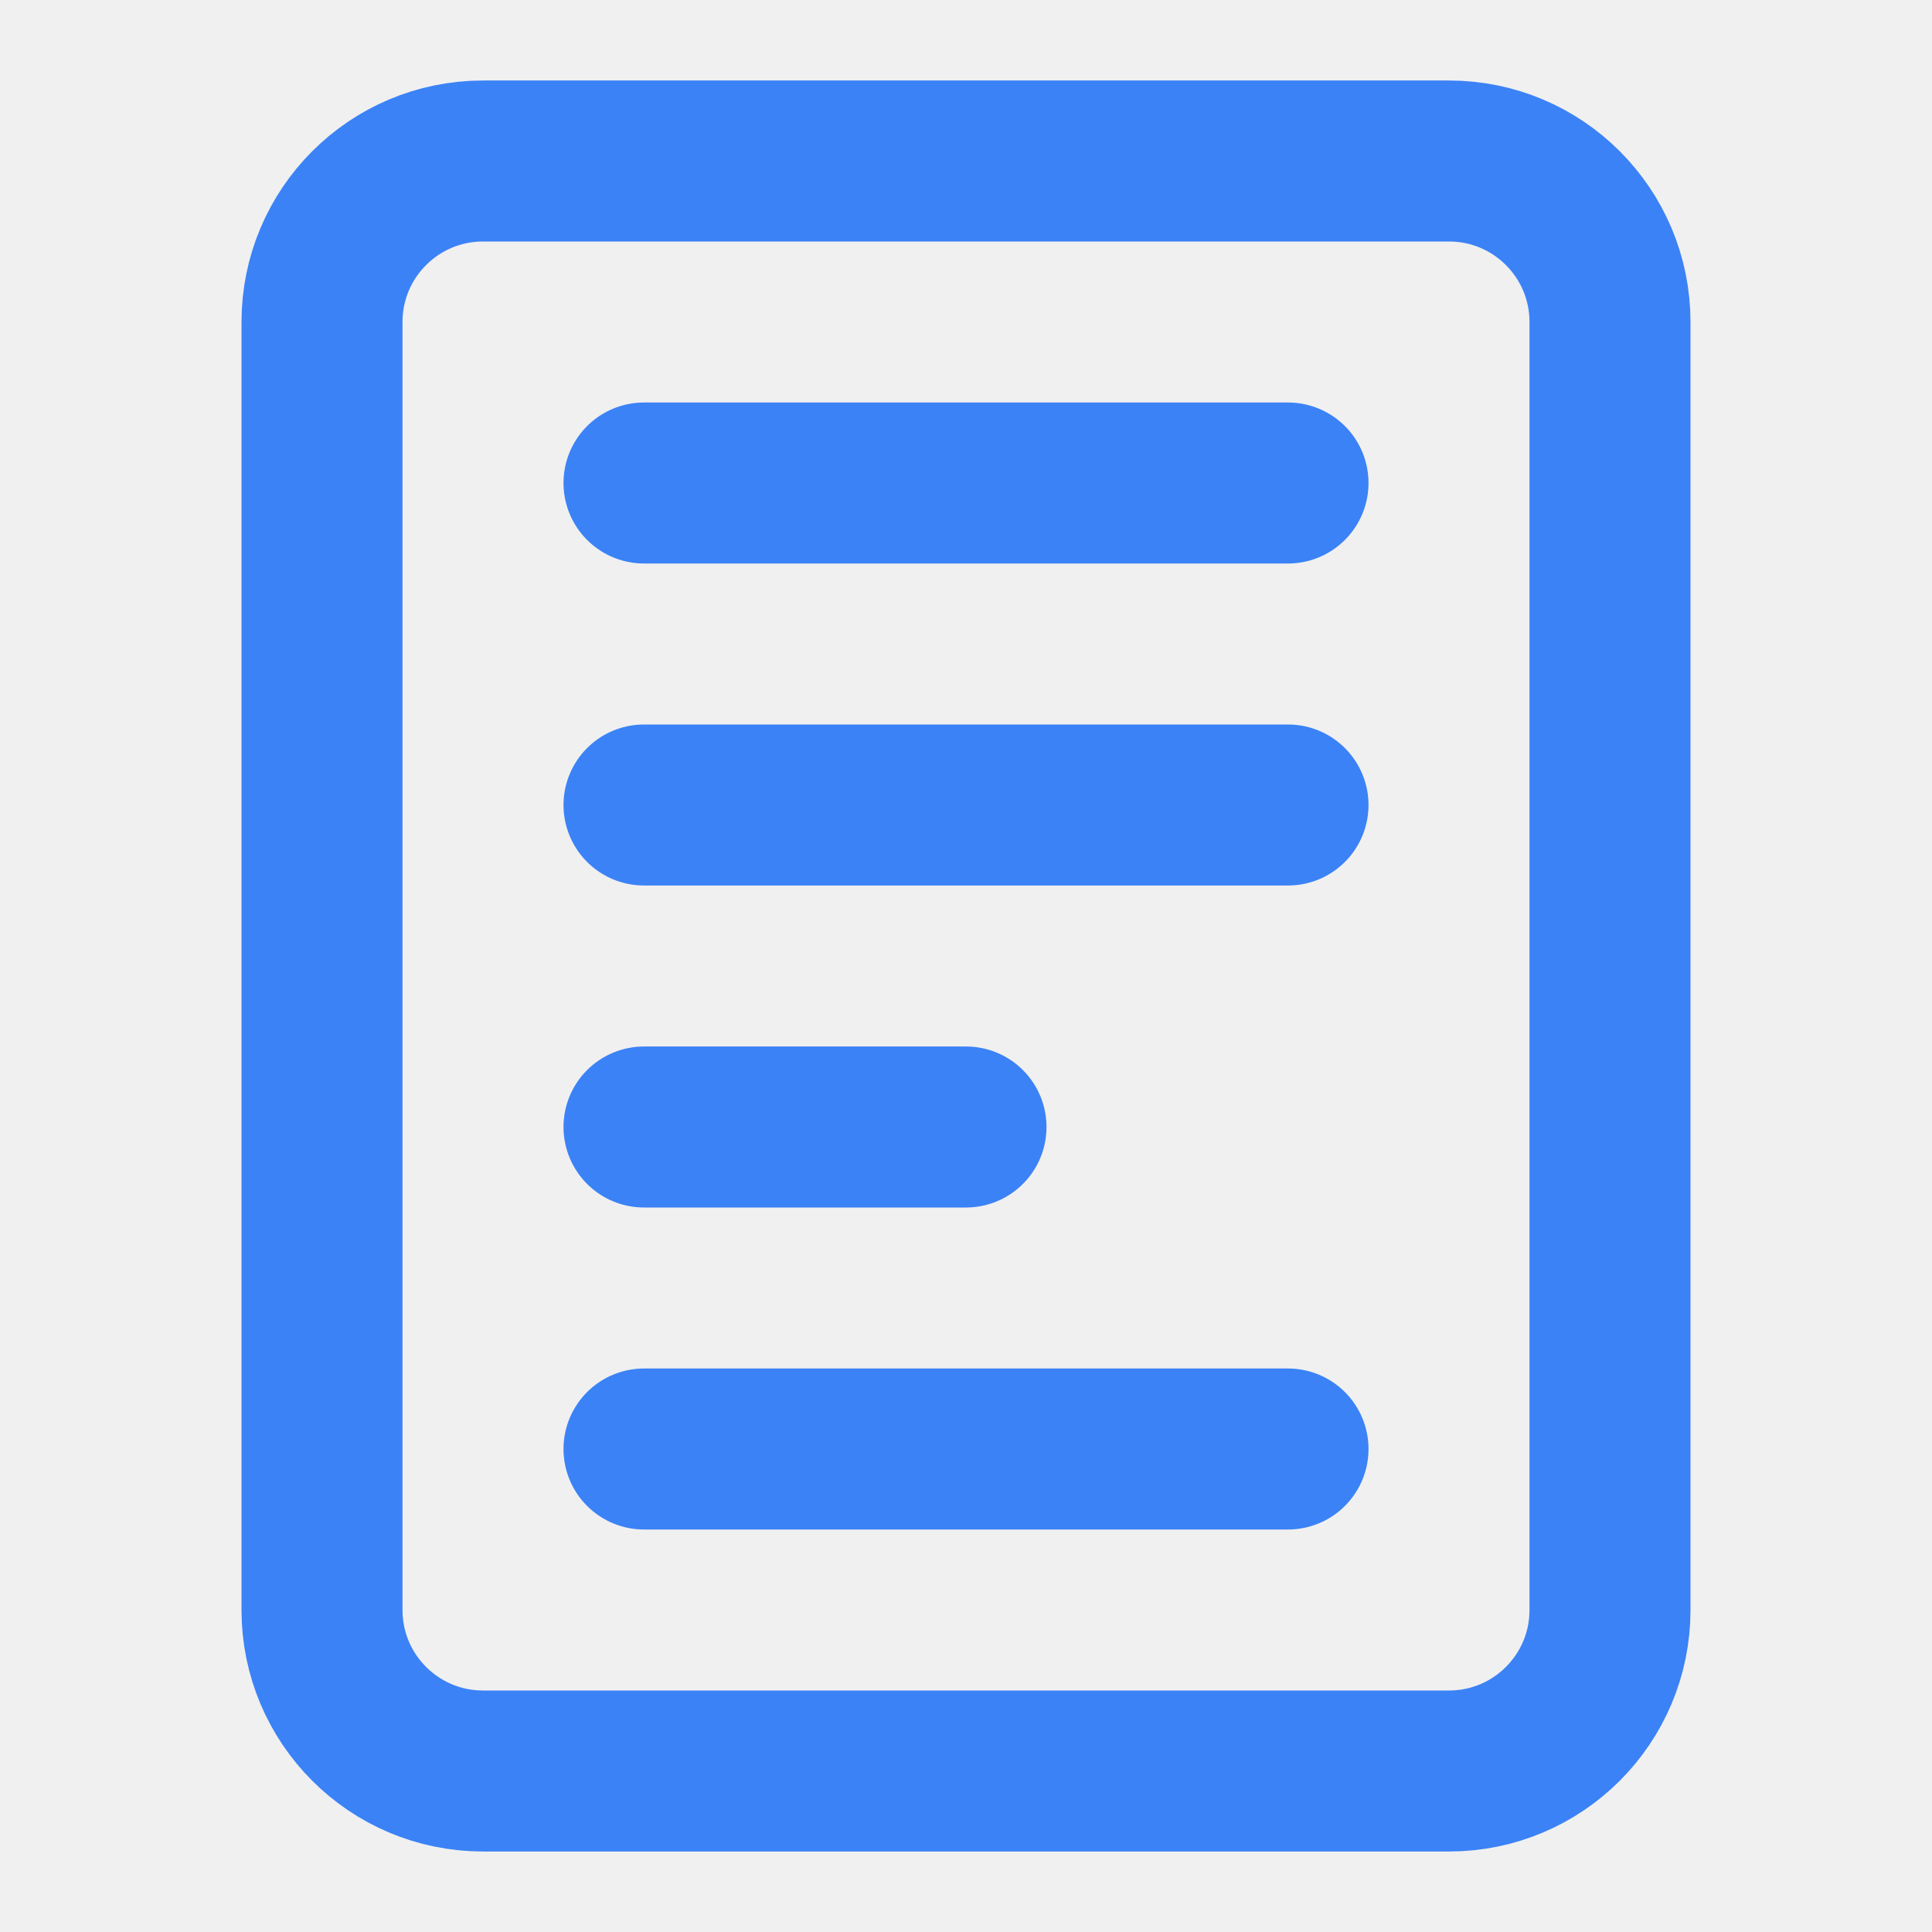
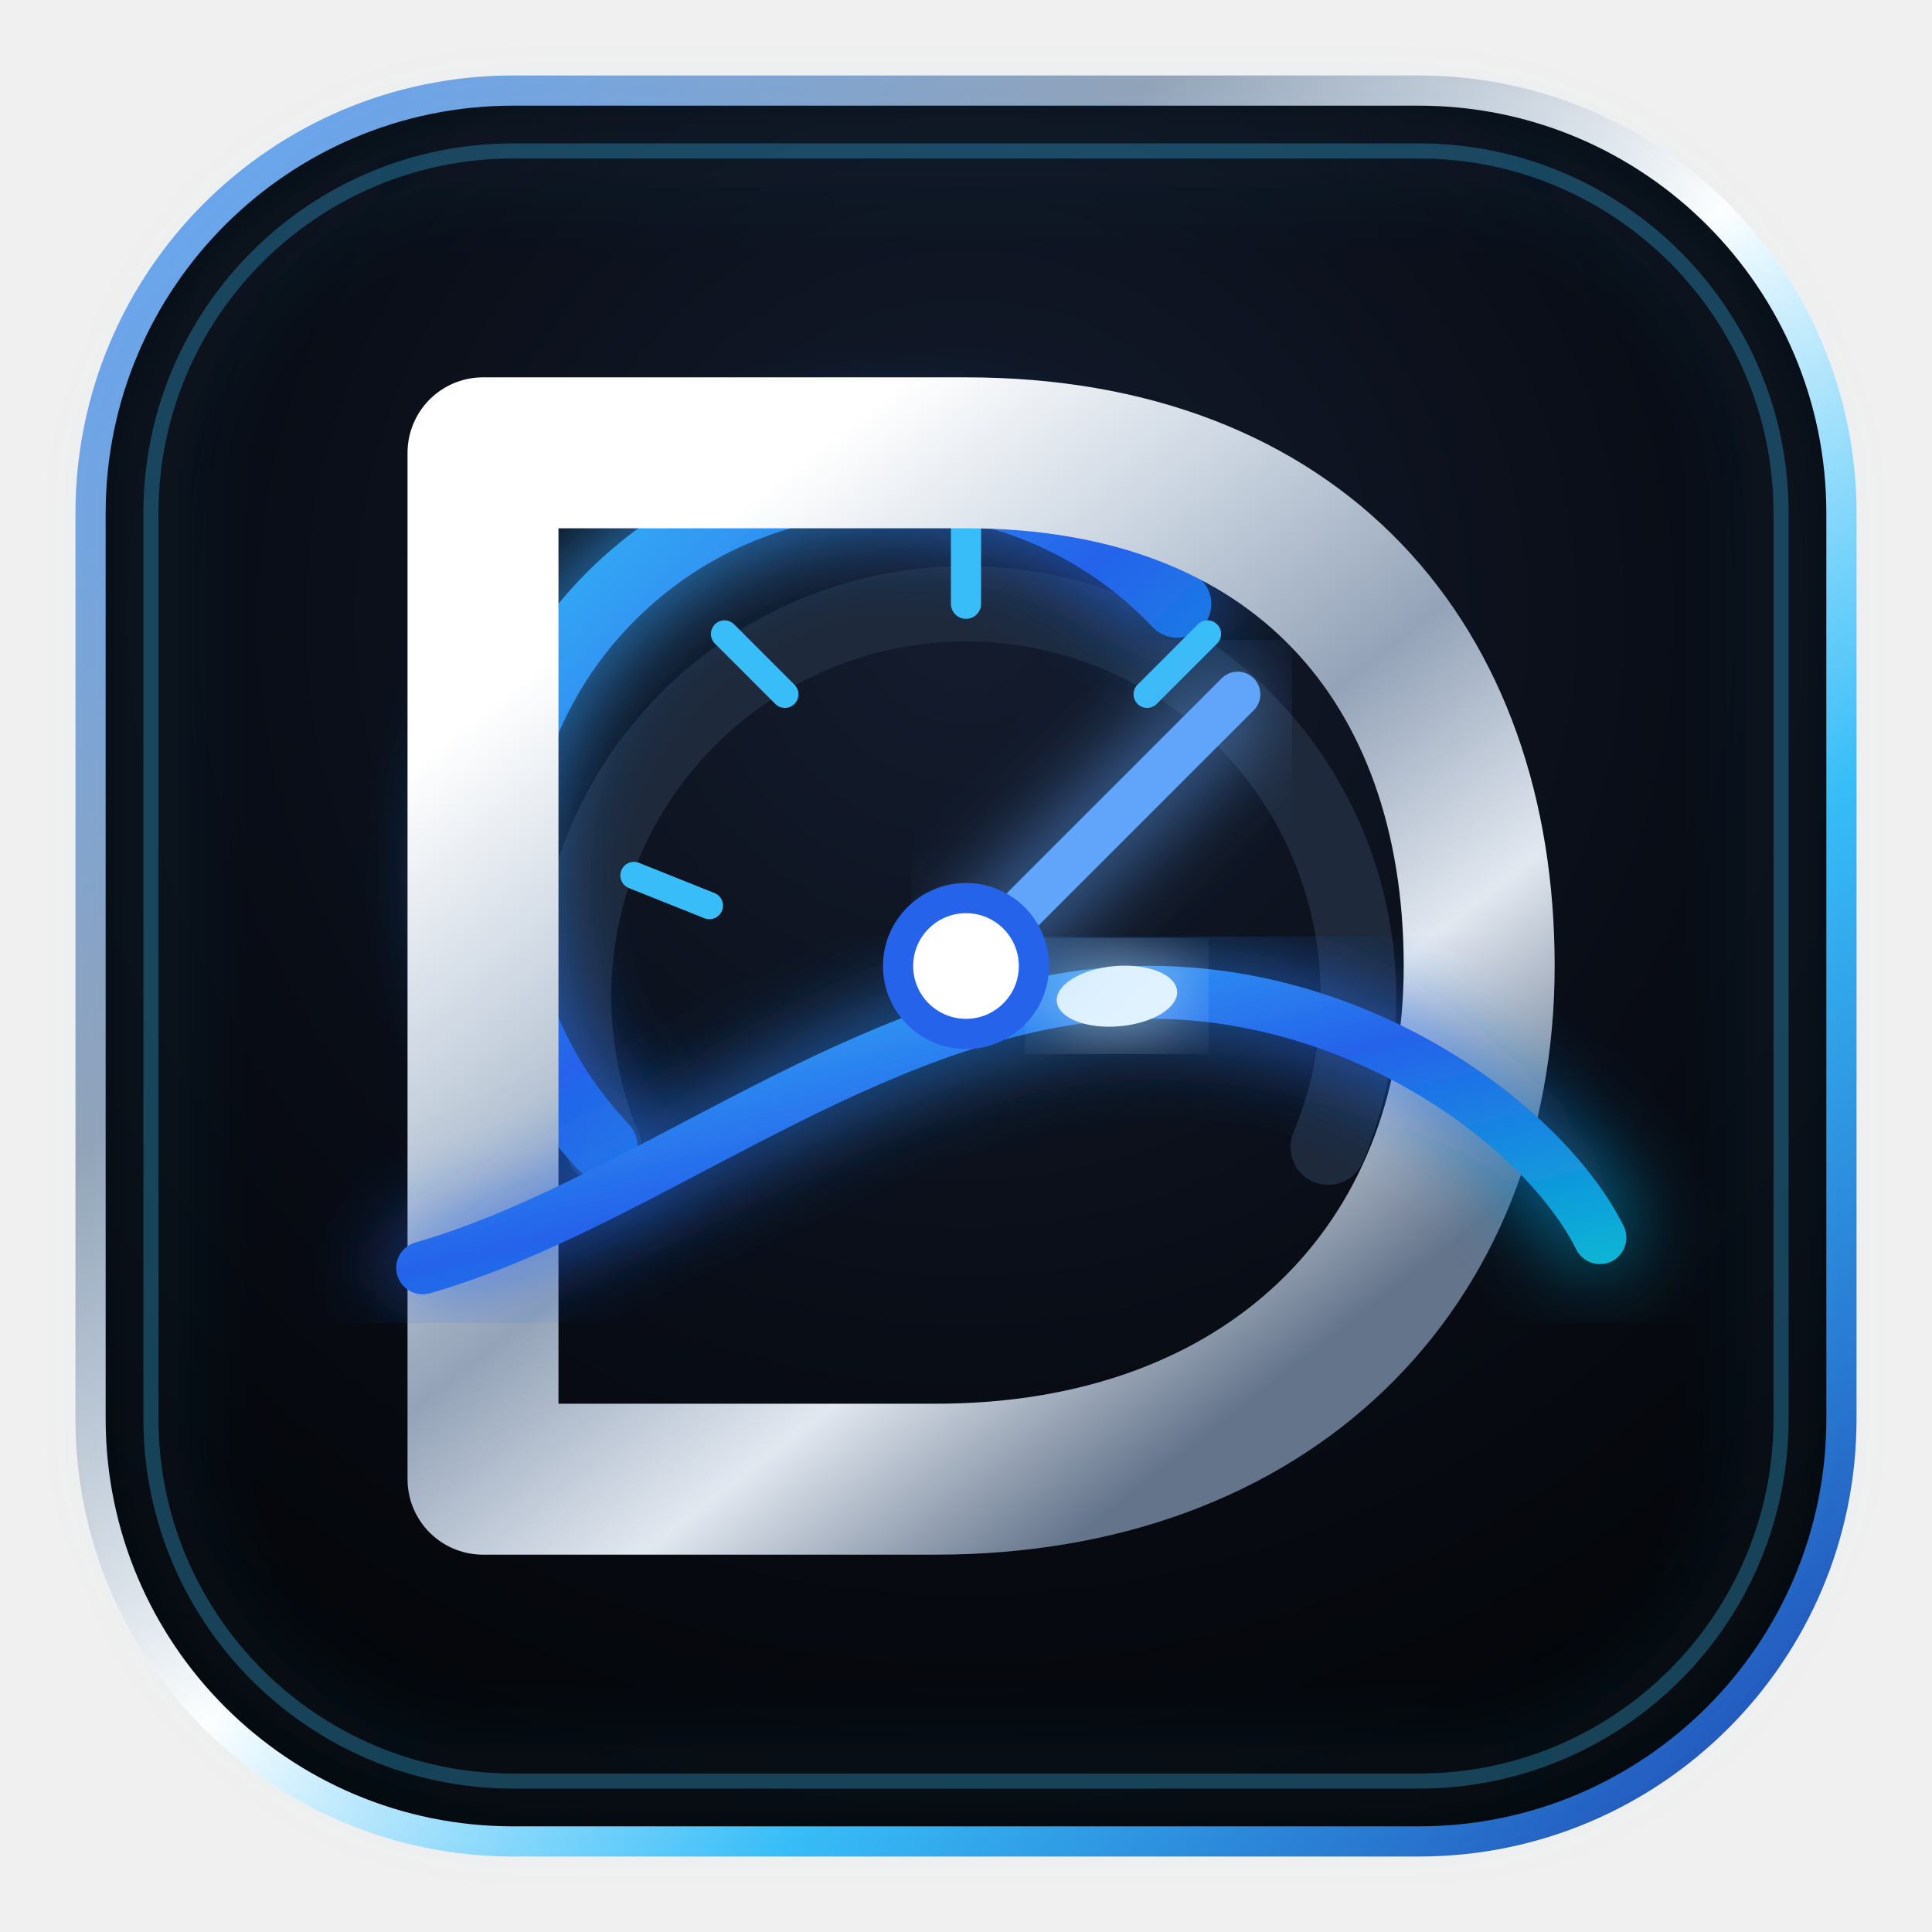
- <svg xmlns="http://www.w3.org/2000/svg" viewBox="0 0 24 24" fill="none" stroke="#3b82f6" stroke-width="2" stroke-linecap="round" stroke-linejoin="round">
-   <rect width="16" height="20" x="4" y="2" rx="2" />
-   <line x1="8" x2="16" y1="6" y2="6" />
-   <line x1="8" x2="16" y1="10" y2="10" />
-   <line x1="8" x2="12" y1="14" y2="14" />
-   <line x1="8" x2="16" y1="18" y2="18" />
+ <svg xmlns="http://www.w3.org/2000/svg" viewBox="0 0 128 128" fill="none">
+   <defs>
+     <radialGradient id="bgGrad" cx="50%" cy="30%" r="70%">
+       <stop offset="0%" stop-color="#141c2e" />
+       <stop offset="60%" stop-color="#090d16" />
+       <stop offset="100%" stop-color="#04060a" />
+     </radialGradient>
+     <linearGradient id="metalBorder" x1="0%" y1="0%" x2="100%" y2="100%">
+       <stop offset="0%" stop-color="#60a5fa" />
+       <stop offset="30%" stop-color="#94a3b8" />
+       <stop offset="50%" stop-color="#ffffff" />
+       <stop offset="70%" stop-color="#38bdf8" />
+       <stop offset="100%" stop-color="#1e40af" />
+     </linearGradient>
+     <linearGradient id="chromeD" x1="20%" y1="10%" x2="80%" y2="90%">
+       <stop offset="0%" stop-color="#ffffff" />
+       <stop offset="25%" stop-color="#cbd5e1" />
+       <stop offset="50%" stop-color="#94a3b8" />
+       <stop offset="75%" stop-color="#e2e8f0" />
+       <stop offset="100%" stop-color="#64748b" />
+     </linearGradient>
+     <linearGradient id="neonCyan" x1="0%" y1="0%" x2="100%" y2="100%">
+       <stop offset="0%" stop-color="#38bdf8" />
+       <stop offset="50%" stop-color="#2563eb" />
+       <stop offset="100%" stop-color="#06b6d4" />
+     </linearGradient>
+     <filter id="neonGlow" x="-20%" y="-20%" width="140%" height="140%">
+       <feGaussianBlur stdDeviation="3" result="blur" />
+       <feMerge>
+         <feMergeNode in="blur" />
+         <feMergeNode in="SourceGraphic" />
+       </feMerge>
+     </filter>
+   </defs>
+   <rect x="6" y="6" width="116" height="116" rx="28" fill="url(#bgGrad)" stroke="url(#metalBorder)" stroke-width="2" />
+   <rect x="10" y="10" width="108" height="108" rx="24" fill="none" stroke="#38bdf8" stroke-width="1" stroke-opacity="0.3" filter="url(#neonGlow)" />
+   <path d="M 40 76 A 26 26 0 1 1 88 76" fill="none" stroke="#1e293b" stroke-width="5" stroke-linecap="round" />
+   <path d="M 40 76 A 26 26 0 1 1 78 40" fill="none" stroke="url(#neonCyan)" stroke-width="4.5" stroke-linecap="round" filter="url(#neonGlow)" />
+   <line x1="64" y1="34" x2="64" y2="40" stroke="#38bdf8" stroke-width="2" stroke-linecap="round" />
+   <line x1="48" y1="42" x2="52" y2="46" stroke="#38bdf8" stroke-width="1.8" stroke-linecap="round" />
+   <line x1="80" y1="42" x2="76" y2="46" stroke="#38bdf8" stroke-width="1.8" stroke-linecap="round" />
+   <line x1="42" y1="58" x2="47" y2="60" stroke="#38bdf8" stroke-width="1.8" stroke-linecap="round" />
+   <g>
+     <path d="M 32 30 L 64 30 C 86 30 98 44 98 64 C 98 84 84 98 62 98 L 32 98 Z" fill="none" stroke="url(#chromeD)" stroke-width="10" stroke-linejoin="round" />
+     <path d="M 28 84 C 42 80, 56 68, 72 66 C 88 64, 102 74, 106 82" fill="none" stroke="url(#neonCyan)" stroke-width="3.5" stroke-linecap="round" filter="url(#neonGlow)" />
+     <ellipse cx="74" cy="66" rx="4" ry="2" fill="#e0f2fe" filter="url(#neonGlow)" transform="rotate(-5 74 66)" />
+   </g>
+   <line x1="64" y1="64" x2="82" y2="46" stroke="#60a5fa" stroke-width="3" stroke-linecap="round" filter="url(#neonGlow)" />
+   <circle cx="64" cy="64" r="4.5" fill="#ffffff" stroke="#2563eb" stroke-width="2" />
</svg>
